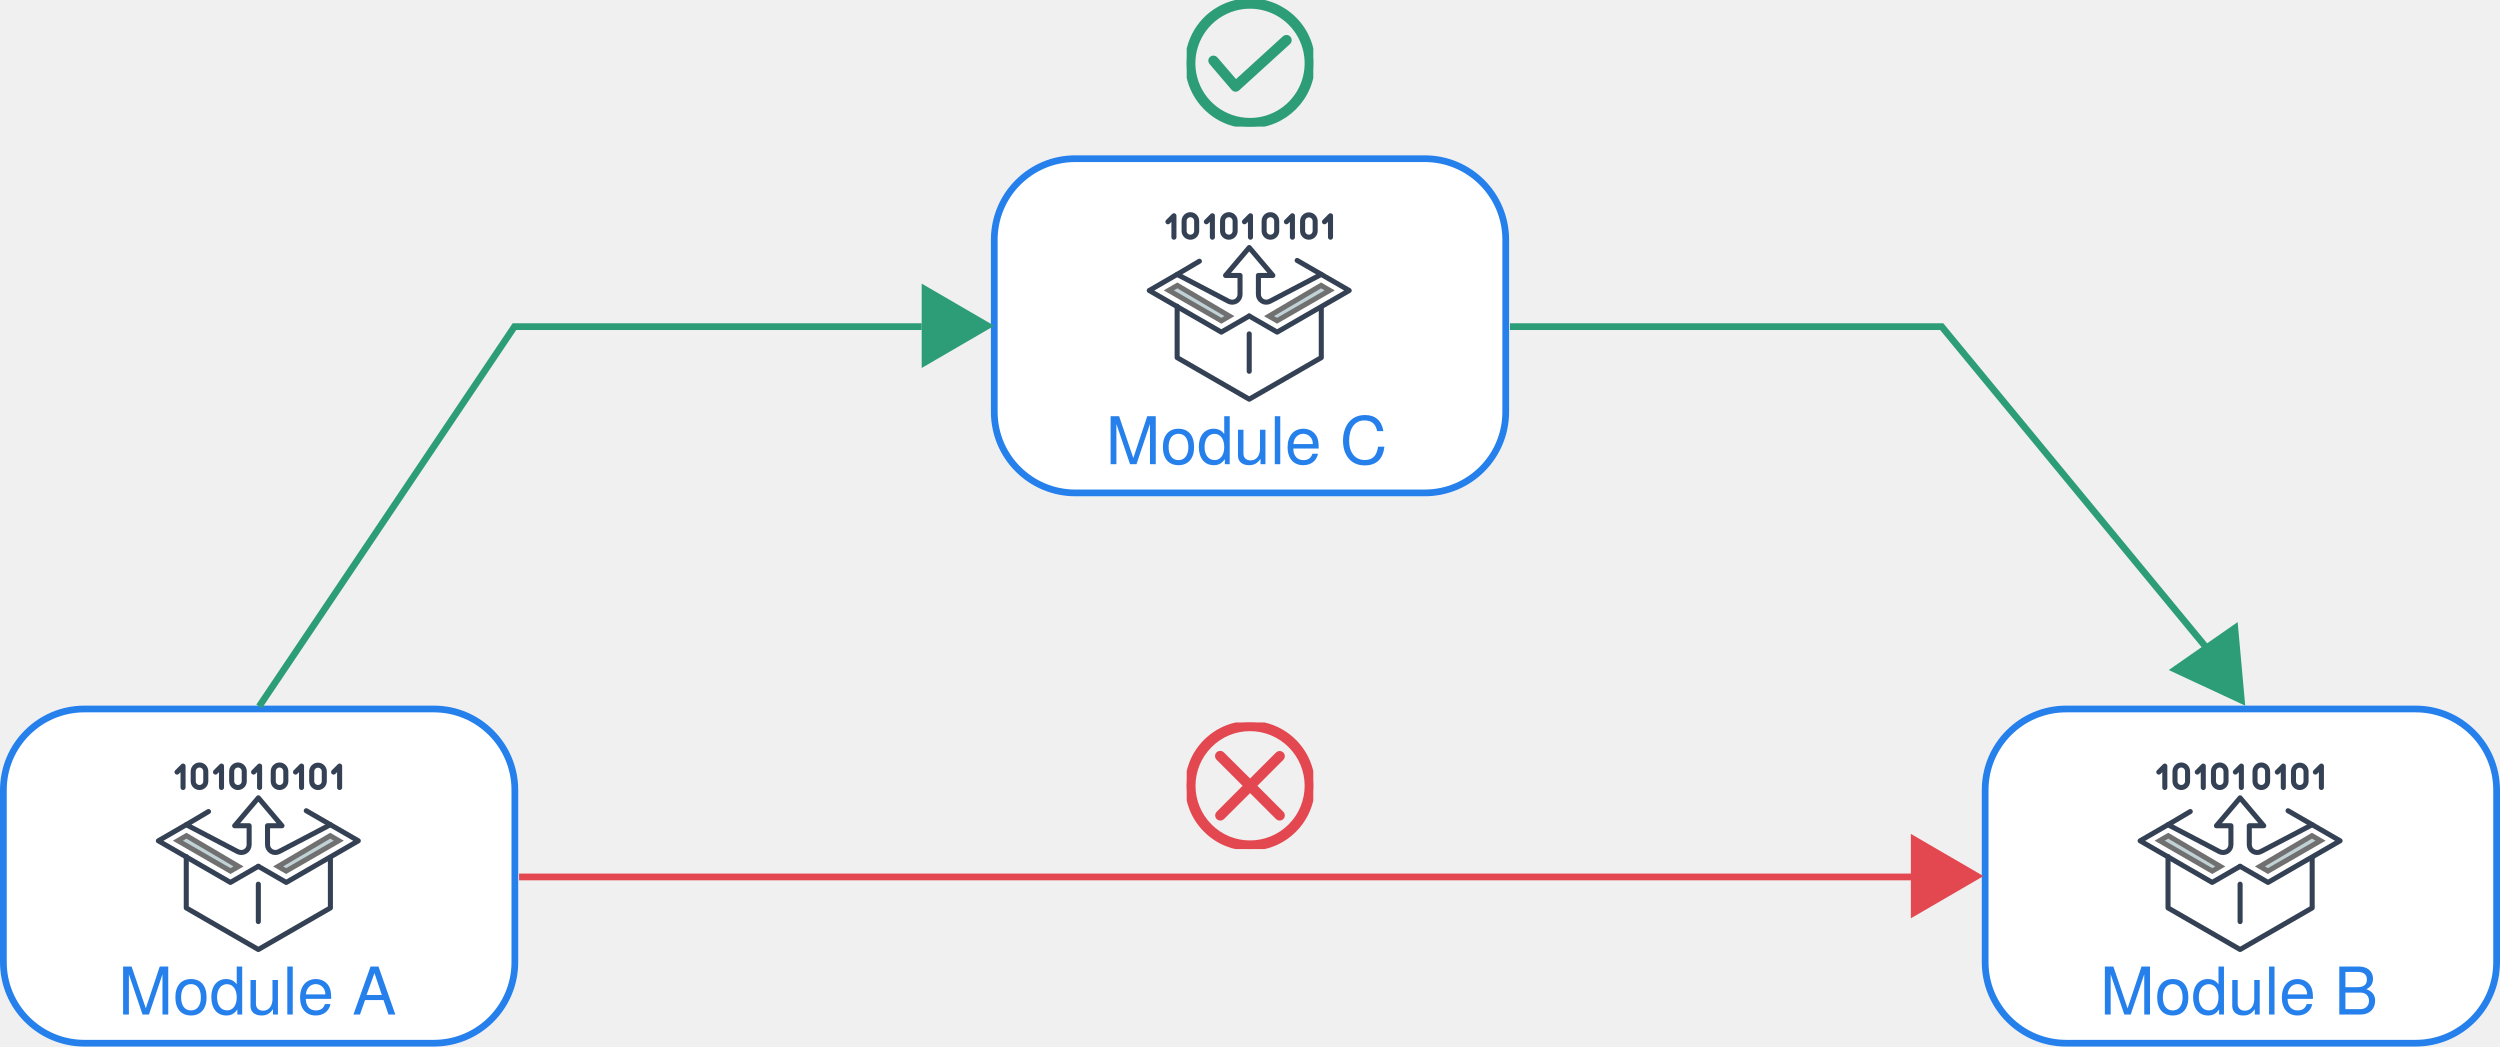
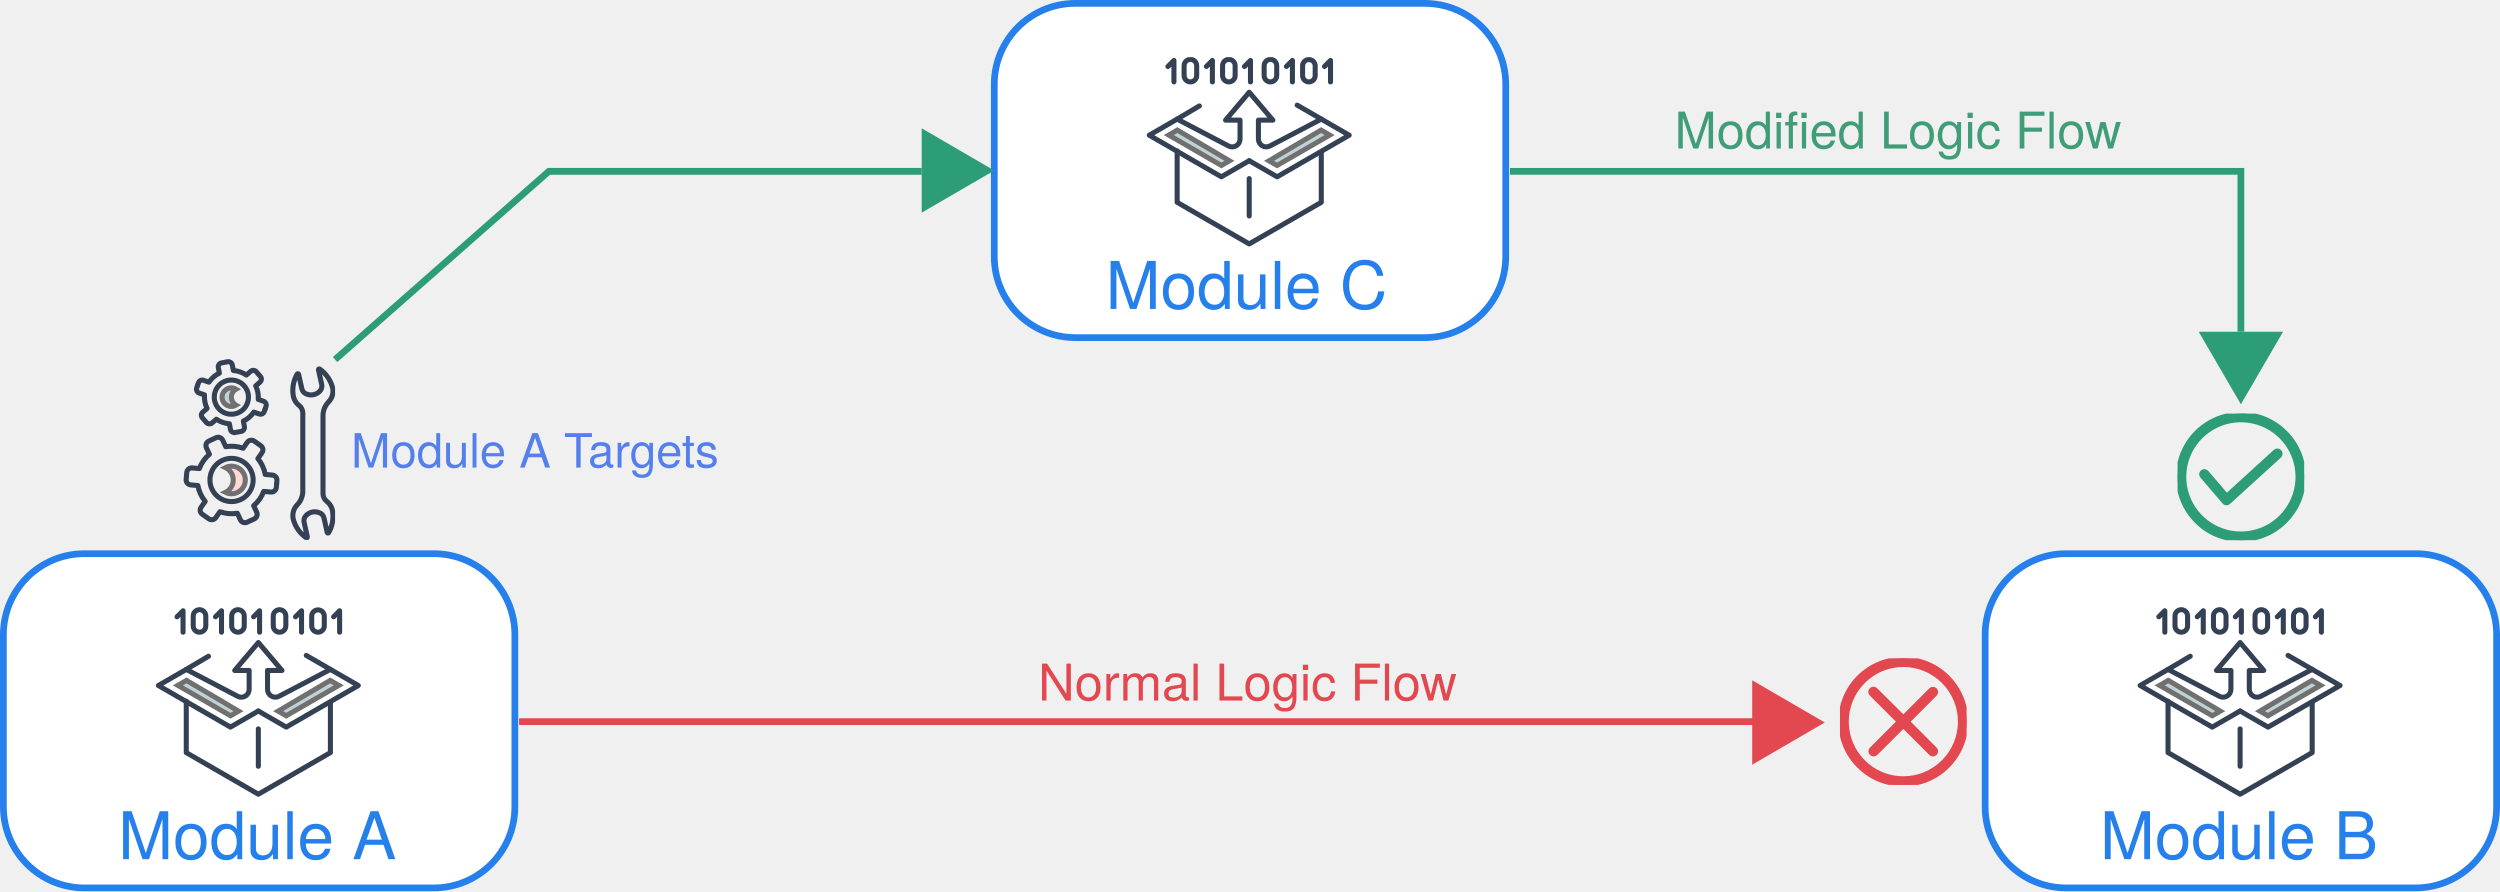
- <svg xmlns="http://www.w3.org/2000/svg" width="1481" height="620" viewBox="0 0 1481 620">
+ <svg xmlns="http://www.w3.org/2000/svg" width="1481" height="528" viewBox="0 0 1481 528">
  <defs>
    <clipPath id="a">
      <rect width="121.273" height="112.083" fill="none" stroke="#707070" stroke-width="3" />
    </clipPath>
    <clipPath id="d">
      <rect width="75" height="75" fill="#e34850" stroke="#e34850" stroke-width="2" />
    </clipPath>
    <clipPath id="e">
      <rect width="75" height="75" fill="#2d9d78" stroke="#2d9d78" stroke-width="2" />
    </clipPath>
+     <clipPath id="f">
+       <rect width="89.5" height="106.868" fill="none" stroke="#707070" stroke-width="3" />
+     </clipPath>
  </defs>
-   <g transform="translate(-220 -99)">
-     <g transform="translate(-62 145)">
+   <g transform="translate(-198 -241)">
+     <g transform="translate(-84 195)">
      <g transform="translate(282 372)" fill="#fff" stroke="#2680eb" stroke-width="4">
        <rect width="307" height="202" rx="50" stroke="none" />
        <rect x="2" y="2" width="303" height="198" rx="48" fill="none" />
      </g>
      <text transform="translate(352 555)" fill="#2680eb" font-size="39" font-family="HelveticaNeue, Helvetica Neue">
        <tspan x="0" y="0">Module A</tspan>
      </text>
      <g transform="translate(374.4 405.826)">
        <g transform="translate(0 0)" clip-path="url(#a)">
          <path d="M8.669,13.513V.817L5.112,4.374" transform="translate(7.368 1.179)" fill="none" stroke="#344154" stroke-linecap="round" stroke-linejoin="round" stroke-width="3" />
          <path d="M12.763,13.857h0a3.725,3.725,0,0,1-3.726-3.726V4.3a3.726,3.726,0,1,1,7.451,0v5.828A3.725,3.725,0,0,1,12.763,13.857Z" transform="translate(13.026 0.834)" fill="none" stroke="#344154" stroke-linecap="round" stroke-linejoin="round" stroke-width="3" />
          <path d="M18,13.513V.817L14.443,4.374" transform="translate(20.819 1.179)" fill="none" stroke="#344154" stroke-linecap="round" stroke-linejoin="round" stroke-width="3" />
          <path d="M27.242,13.513V.817L23.685,4.374" transform="translate(34.139 1.179)" fill="none" stroke="#344154" stroke-linecap="round" stroke-linejoin="round" stroke-width="3" />
          <path d="M22.095,13.857h0a3.725,3.725,0,0,1-3.726-3.726V4.3a3.726,3.726,0,1,1,7.451,0v5.828A3.725,3.725,0,0,1,22.095,13.857Z" transform="translate(26.477 0.834)" fill="none" stroke="#344154" stroke-linecap="round" stroke-linejoin="round" stroke-width="3" />
          <path d="M32.182,13.857h0a3.725,3.725,0,0,1-3.726-3.726V4.3a3.726,3.726,0,1,1,7.451,0v5.828A3.725,3.725,0,0,1,32.182,13.857Z" transform="translate(41.017 0.834)" fill="none" stroke="#344154" stroke-linecap="round" stroke-linejoin="round" stroke-width="3" />
          <path d="M37.419,13.513V.817L33.862,4.374" transform="translate(48.81 1.179)" fill="none" stroke="#344154" stroke-linecap="round" stroke-linejoin="round" stroke-width="3" />
          <path d="M46.661,13.513V.817L43.1,4.374" transform="translate(62.13 1.179)" fill="none" stroke="#344154" stroke-linecap="round" stroke-linejoin="round" stroke-width="3" />
          <path d="M41.514,13.857h0a3.725,3.725,0,0,1-3.726-3.726V4.3a3.726,3.726,0,0,1,7.451,0v5.828A3.725,3.725,0,0,1,41.514,13.857Z" transform="translate(54.468 0.834)" fill="none" stroke="#344154" stroke-linecap="round" stroke-linejoin="round" stroke-width="3" />
          <path d="M92.735,23.409V53.2l-11.758,6.79L50.042,77.845,7.349,53.2V22.772" transform="translate(10.593 32.825)" fill="none" stroke="#344154" stroke-linecap="round" stroke-linejoin="round" stroke-width="3" />
          <line y2="22.149" transform="translate(60.636 71.97)" fill="none" stroke="#344154" stroke-linecap="round" stroke-linejoin="round" stroke-width="3" />
          <path d="M24.836,44.572l16.531,9.544L84.06,29.467,67.529,19.923,53.235,11.656" transform="translate(35.8 16.803)" fill="none" stroke="#344154" stroke-linecap="round" stroke-linejoin="round" stroke-width="3" />
          <path d="M17.109,15.042.579,24.586,43.269,49.234,59.8,39.691" transform="translate(0.834 21.683)" fill="none" stroke="#344154" stroke-linecap="round" stroke-linejoin="round" stroke-width="3" />
          <path d="M92.735,24.436,62.278,40.373a4.639,4.639,0,0,1-6.79-4.111v-11.2h8.562L50.045,8.525,36.033,25.058H44.6v11.2A4.641,4.641,0,0,1,37.8,40.373L7.349,24.436l13.169-7.793" transform="translate(10.593 12.289)" fill="none" stroke="#344154" stroke-linecap="round" stroke-linejoin="round" stroke-width="3" />
          <path d="M65.581,20.658l-5.1-2.944L29.638,35.91,34.4,38.661Z" transform="translate(42.721 25.534)" fill="#c0d2d6" stroke="#707070" stroke-width="3" />
          <path d="M5.312,20.658l5.1-2.944,30.845,18.2-4.766,2.751Z" transform="translate(7.657 25.534)" fill="#c0d2d6" stroke="#707070" stroke-width="3" />
        </g>
      </g>
    </g>
-     <g transform="translate(59 71)">
+     <g transform="translate(37 121)">
      <g transform="translate(748 120)" fill="#fff" stroke="#2680eb" stroke-width="4">
        <rect width="307" height="202" rx="50" stroke="none" />
        <rect x="2" y="2" width="303" height="198" rx="48" fill="none" />
      </g>
      <text transform="translate(816 303)" fill="#2680eb" font-size="39" font-family="HelveticaNeue, Helvetica Neue">
        <tspan x="0" y="0">Module C</tspan>
      </text>
      <g transform="translate(840.4 153.826)">
        <g transform="translate(0 0)" clip-path="url(#a)">
          <path d="M8.669,13.513V.817L5.112,4.374" transform="translate(7.368 1.179)" fill="none" stroke="#344154" stroke-linecap="round" stroke-linejoin="round" stroke-width="3" />
          <path d="M12.763,13.857h0a3.725,3.725,0,0,1-3.726-3.726V4.3a3.726,3.726,0,1,1,7.451,0v5.828A3.725,3.725,0,0,1,12.763,13.857Z" transform="translate(13.026 0.834)" fill="none" stroke="#344154" stroke-linecap="round" stroke-linejoin="round" stroke-width="3" />
          <path d="M18,13.513V.817L14.443,4.374" transform="translate(20.819 1.179)" fill="none" stroke="#344154" stroke-linecap="round" stroke-linejoin="round" stroke-width="3" />
          <path d="M27.242,13.513V.817L23.685,4.374" transform="translate(34.139 1.179)" fill="none" stroke="#344154" stroke-linecap="round" stroke-linejoin="round" stroke-width="3" />
          <path d="M22.095,13.857h0a3.725,3.725,0,0,1-3.726-3.726V4.3a3.726,3.726,0,1,1,7.451,0v5.828A3.725,3.725,0,0,1,22.095,13.857Z" transform="translate(26.477 0.834)" fill="none" stroke="#344154" stroke-linecap="round" stroke-linejoin="round" stroke-width="3" />
          <path d="M32.182,13.857h0a3.725,3.725,0,0,1-3.726-3.726V4.3a3.726,3.726,0,1,1,7.451,0v5.828A3.725,3.725,0,0,1,32.182,13.857Z" transform="translate(41.017 0.834)" fill="none" stroke="#344154" stroke-linecap="round" stroke-linejoin="round" stroke-width="3" />
          <path d="M37.419,13.513V.817L33.862,4.374" transform="translate(48.81 1.179)" fill="none" stroke="#344154" stroke-linecap="round" stroke-linejoin="round" stroke-width="3" />
          <path d="M46.661,13.513V.817L43.1,4.374" transform="translate(62.13 1.179)" fill="none" stroke="#344154" stroke-linecap="round" stroke-linejoin="round" stroke-width="3" />
          <path d="M41.514,13.857h0a3.725,3.725,0,0,1-3.726-3.726V4.3a3.726,3.726,0,0,1,7.451,0v5.828A3.725,3.725,0,0,1,41.514,13.857Z" transform="translate(54.468 0.834)" fill="none" stroke="#344154" stroke-linecap="round" stroke-linejoin="round" stroke-width="3" />
          <path d="M92.735,23.409V53.2l-11.758,6.79L50.042,77.845,7.349,53.2V22.772" transform="translate(10.593 32.825)" fill="none" stroke="#344154" stroke-linecap="round" stroke-linejoin="round" stroke-width="3" />
          <line y2="22.149" transform="translate(60.636 71.97)" fill="none" stroke="#344154" stroke-linecap="round" stroke-linejoin="round" stroke-width="3" />
          <path d="M24.836,44.572l16.531,9.544L84.06,29.467,67.529,19.923,53.235,11.656" transform="translate(35.8 16.803)" fill="none" stroke="#344154" stroke-linecap="round" stroke-linejoin="round" stroke-width="3" />
          <path d="M17.109,15.042.579,24.586,43.269,49.234,59.8,39.691" transform="translate(0.834 21.683)" fill="none" stroke="#344154" stroke-linecap="round" stroke-linejoin="round" stroke-width="3" />
          <path d="M92.735,24.436,62.278,40.373a4.639,4.639,0,0,1-6.79-4.111v-11.2h8.562L50.045,8.525,36.033,25.058H44.6v11.2A4.641,4.641,0,0,1,37.8,40.373L7.349,24.436l13.169-7.793" transform="translate(10.593 12.289)" fill="none" stroke="#344154" stroke-linecap="round" stroke-linejoin="round" stroke-width="3" />
          <path d="M65.581,20.658l-5.1-2.944L29.638,35.91,34.4,38.661Z" transform="translate(42.721 25.534)" fill="#c0d2d6" stroke="#707070" stroke-width="3" />
          <path d="M5.312,20.658l5.1-2.944,30.845,18.2-4.766,2.751Z" transform="translate(7.657 25.534)" fill="#c0d2d6" stroke="#707070" stroke-width="3" />
        </g>
      </g>
    </g>
-     <g transform="translate(186 145)">
+     <g transform="translate(164 195)">
      <g transform="translate(1208 372)" fill="#fff" stroke="#2680eb" stroke-width="4">
        <rect width="307" height="202" rx="50" stroke="none" />
        <rect x="2" y="2" width="303" height="198" rx="48" fill="none" />
      </g>
      <text transform="translate(1278 555)" fill="#2680eb" font-size="39" font-family="HelveticaNeue, Helvetica Neue">
        <tspan x="0" y="0">Module B</tspan>
      </text>
      <g transform="translate(1300.4 405.826)">
        <g transform="translate(0 0)" clip-path="url(#a)">
          <path d="M8.669,13.513V.817L5.112,4.374" transform="translate(7.368 1.179)" fill="none" stroke="#344154" stroke-linecap="round" stroke-linejoin="round" stroke-width="3" />
          <path d="M12.763,13.857h0a3.725,3.725,0,0,1-3.726-3.726V4.3a3.726,3.726,0,1,1,7.451,0v5.828A3.725,3.725,0,0,1,12.763,13.857Z" transform="translate(13.026 0.834)" fill="none" stroke="#344154" stroke-linecap="round" stroke-linejoin="round" stroke-width="3" />
          <path d="M18,13.513V.817L14.443,4.374" transform="translate(20.819 1.179)" fill="none" stroke="#344154" stroke-linecap="round" stroke-linejoin="round" stroke-width="3" />
          <path d="M27.242,13.513V.817L23.685,4.374" transform="translate(34.139 1.179)" fill="none" stroke="#344154" stroke-linecap="round" stroke-linejoin="round" stroke-width="3" />
          <path d="M22.095,13.857h0a3.725,3.725,0,0,1-3.726-3.726V4.3a3.726,3.726,0,1,1,7.451,0v5.828A3.725,3.725,0,0,1,22.095,13.857Z" transform="translate(26.477 0.834)" fill="none" stroke="#344154" stroke-linecap="round" stroke-linejoin="round" stroke-width="3" />
          <path d="M32.182,13.857h0a3.725,3.725,0,0,1-3.726-3.726V4.3a3.726,3.726,0,1,1,7.451,0v5.828A3.725,3.725,0,0,1,32.182,13.857Z" transform="translate(41.017 0.834)" fill="none" stroke="#344154" stroke-linecap="round" stroke-linejoin="round" stroke-width="3" />
          <path d="M37.419,13.513V.817L33.862,4.374" transform="translate(48.81 1.179)" fill="none" stroke="#344154" stroke-linecap="round" stroke-linejoin="round" stroke-width="3" />
          <path d="M46.661,13.513V.817L43.1,4.374" transform="translate(62.13 1.179)" fill="none" stroke="#344154" stroke-linecap="round" stroke-linejoin="round" stroke-width="3" />
          <path d="M41.514,13.857h0a3.725,3.725,0,0,1-3.726-3.726V4.3a3.726,3.726,0,0,1,7.451,0v5.828A3.725,3.725,0,0,1,41.514,13.857Z" transform="translate(54.468 0.834)" fill="none" stroke="#344154" stroke-linecap="round" stroke-linejoin="round" stroke-width="3" />
          <path d="M92.735,23.409V53.2l-11.758,6.79L50.042,77.845,7.349,53.2V22.772" transform="translate(10.593 32.825)" fill="none" stroke="#344154" stroke-linecap="round" stroke-linejoin="round" stroke-width="3" />
          <line y2="22.149" transform="translate(60.636 71.97)" fill="none" stroke="#344154" stroke-linecap="round" stroke-linejoin="round" stroke-width="3" />
          <path d="M24.836,44.572l16.531,9.544L84.06,29.467,67.529,19.923,53.235,11.656" transform="translate(35.8 16.803)" fill="none" stroke="#344154" stroke-linecap="round" stroke-linejoin="round" stroke-width="3" />
          <path d="M17.109,15.042.579,24.586,43.269,49.234,59.8,39.691" transform="translate(0.834 21.683)" fill="none" stroke="#344154" stroke-linecap="round" stroke-linejoin="round" stroke-width="3" />
          <path d="M92.735,24.436,62.278,40.373a4.639,4.639,0,0,1-6.79-4.111v-11.2h8.562L50.045,8.525,36.033,25.058H44.6v11.2A4.641,4.641,0,0,1,37.8,40.373L7.349,24.436l13.169-7.793" transform="translate(10.593 12.289)" fill="none" stroke="#344154" stroke-linecap="round" stroke-linejoin="round" stroke-width="3" />
          <path d="M65.581,20.658l-5.1-2.944L29.638,35.91,34.4,38.661Z" transform="translate(42.721 25.534)" fill="#c0d2d6" stroke="#707070" stroke-width="3" />
          <path d="M5.312,20.658l5.1-2.944,30.845,18.2-4.766,2.751Z" transform="translate(7.657 25.534)" fill="#c0d2d6" stroke="#707070" stroke-width="3" />
        </g>
      </g>
    </g>
-     <line x2="825" transform="translate(527.5 618.5)" fill="none" stroke="#e34850" stroke-width="4" />
-     <g transform="translate(923 527)">
+     <line x2="731" transform="translate(505.5 668.5)" fill="none" stroke="#e34850" stroke-width="4" />
+     <g transform="translate(1288 631)">
      <g transform="translate(0 0)" clip-path="url(#d)">
        <path d="M18.423,21.371a2.066,2.066,0,1,1,2.919-2.923l16.208,16.13,16.107-16.13a2.066,2.066,0,0,1,2.919,2.923L40.468,37.5,56.577,53.629a2.066,2.066,0,0,1-2.919,2.923L37.551,40.424,21.343,56.552a2.066,2.066,0,0,1-2.919-2.923L34.532,37.5ZM37.551,0A37.505,37.505,0,0,1,64.027,64.013,37.5,37.5,0,0,1,10.973,10.989,37.743,37.743,0,0,1,37.551,0M61.108,13.912A33.232,33.232,0,0,0,37.551,4.134a32.877,32.877,0,0,0-23.557,9.778,33.373,33.373,0,0,0,0,47.177,32.885,32.885,0,0,0,23.557,9.778A33.241,33.241,0,0,0,61.108,61.09a33.373,33.373,0,0,0,0-47.177" transform="translate(0 0)" fill="#e34850" stroke="#e34850" stroke-width="2" />
      </g>
    </g>
-     <path d="M0,225,151.256,0H392.5" transform="translate(373.5 292.5)" fill="none" stroke="#2d9d78" stroke-width="4" />
-     <path d="M416.126,194.5,255.765,0H0" transform="translate(1114.5 292.5)" fill="none" stroke="#2d9d78" stroke-width="4" />
-     <g transform="translate(923 99)">
+     <path d="M12.978,111.5,139.589,0H360.478" transform="translate(383.522 342.5)" fill="none" stroke="#2d9d78" stroke-width="4" />
+     <path d="M433,95V0H0" transform="translate(1092.5 342.5)" fill="none" stroke="#2d9d78" stroke-width="4" />
+     <g transform="translate(1488 486)">
      <g transform="translate(0 0)" clip-path="url(#e)">
        <path d="M14.314,37.3a2,2,0,0,1,.2-2.923,2.081,2.081,0,0,1,2.925.3L29.133,48.284l28.63-26.108A2.106,2.106,0,0,1,60.584,25.3L30.342,52.822a1.983,1.983,0,0,1-2.923-.2ZM37.5,0A37.4,37.4,0,0,1,64.011,10.987,36.977,36.977,0,0,1,75,37.5,37.516,37.516,0,0,1,37.5,75a36.983,36.983,0,0,1-26.51-10.987A37.5,37.5,0,0,1,37.5,0M61.088,13.91A33.359,33.359,0,1,0,37.5,70.866,33.358,33.358,0,0,0,61.088,13.91" transform="translate(0 0)" fill="#2d9d78" stroke="#2d9d78" stroke-width="2" />
      </g>
    </g>
-     <path d="M25,0,50,43H0Z" transform="translate(1395 593) rotate(90)" fill="#e34850" />
-     <path d="M25,0,50,43H0Z" transform="translate(809 267) rotate(90)" fill="#2d9d78" />
-     <path d="M25,0,50,43H0Z" transform="translate(1522.929 456.949) rotate(25)" fill="#2d9d78" />
+     <path d="M25,0,50,43H0Z" transform="translate(1279 644) rotate(90)" fill="#e34850" />
+     <path d="M25,0,50,43H0Z" transform="translate(787 317) rotate(90)" fill="#2d9d78" />
+     <path d="M25,0,50,43H0Z" transform="translate(1550.5 480.5) rotate(180)" fill="#2d9d78" />
+     <text transform="translate(1190 329)" fill="#3f9d78" font-size="30" font-family="HelveticaNeue, Helvetica Neue">
+       <tspan x="0" y="0">Modified Logic Flow</tspan>
+     </text>
+     <text transform="translate(813 656)" fill="#e34850" font-size="30" font-family="HelveticaNeue, Helvetica Neue">
+       <tspan x="0" y="0">Normal Logic Flow</tspan>
+     </text>
+     <g transform="translate(307 454)">
+       <g transform="translate(0 0)" clip-path="url(#f)">
+         <path d="M.773,31.753.591,33.814a2.975,2.975,0,0,0,2.7,3.229l4.248.378a20.2,20.2,0,0,0,4.348,9.389L9.441,50.289a2.975,2.975,0,0,0,.725,4.146l3.855,2.708a2.976,2.976,0,0,0,4.146-.723l2.452-3.492a20.377,20.377,0,0,0,10.3.917l1.8,3.872a2.978,2.978,0,0,0,3.953,1.446l4.272-1.985a2.979,2.979,0,0,0,1.446-3.953l-1.794-3.859a20.16,20.16,0,0,0,5.942-8.47l4.246.378a2.975,2.975,0,0,0,3.229-2.7l.185-2.063" transform="translate(0.678 37.209)" fill="none" stroke="#344154" stroke-linecap="round" stroke-linejoin="round" stroke-width="3" />
+         <path d="M.668,44.124.853,42.06a2.974,2.974,0,0,1,3.227-2.7l4.248.378a20.194,20.194,0,0,1,5.94-8.47l-1.792-3.857a2.981,2.981,0,0,1,1.446-3.955l4.272-1.983a2.977,2.977,0,0,1,3.955,1.446l1.8,3.87a20.4,20.4,0,0,1,10.3.917l2.452-3.492a2.979,2.979,0,0,1,4.148-.723L44.695,26.2a2.975,2.975,0,0,1,.725,4.146l-2.448,3.481a20.156,20.156,0,0,1,4.35,9.387l4.248.378a2.975,2.975,0,0,1,2.7,3.229l-.182,2.061" transform="translate(0.783 24.838)" fill="none" stroke="#344154" stroke-linecap="round" stroke-linejoin="round" stroke-width="3" />
+         <path d="M32.63,40.895A12.8,12.8,0,1,1,21.013,27,12.8,12.8,0,0,1,32.63,40.895Z" transform="translate(8.285 31.584)" fill="none" stroke="#344154" stroke-linecap="round" stroke-linejoin="round" stroke-width="3" />
+         <path d="M21.186,32.014a8.132,8.132,0,0,0-5.553-2.9c-.248-.022-.5-.033-.741-.033a8.057,8.057,0,0,0-3.557.836,8.17,8.17,0,0,1-.024,14.7,8.188,8.188,0,0,0,2.869.8q.375.033.743.033a8.235,8.235,0,0,0,8.138-7.46,8.133,8.133,0,0,0-1.874-5.977" transform="translate(13.254 34.077)" fill="#ffd9d3" stroke="#707070" stroke-width="3" />
+         <path d="M4.067,7.035,3.526,8.579a2.357,2.357,0,0,0,1.446,3l3.184,1.11a15.974,15.974,0,0,0,1.522,8.038l-2.548,2.2a2.353,2.353,0,0,0-.245,3.319l2.43,2.823a2.355,2.355,0,0,0,3.321.243l2.556-2.2A16.082,16.082,0,0,0,22.909,29.8l.63,3.316a2.353,2.353,0,0,0,2.752,1.872l3.659-.695a2.353,2.353,0,0,0,1.872-2.752l-.628-3.305a15.928,15.928,0,0,0,6.19-5.345L40.568,24a2.352,2.352,0,0,0,3-1.446L44.106,21" transform="translate(3.978 8.244)" fill="none" stroke="#344154" stroke-linecap="round" stroke-linejoin="round" stroke-width="3" />
+         <path d="M3.7,14.6l.539-1.546a2.353,2.353,0,0,1,3-1.446l3.184,1.11a15.973,15.973,0,0,1,6.192-5.347l-.63-3.3A2.353,2.353,0,0,1,17.86,1.316L21.519.621a2.353,2.353,0,0,1,2.752,1.872l.63,3.314A16.107,16.107,0,0,1,32.617,8.5l2.554-2.2a2.355,2.355,0,0,1,3.321.248l2.432,2.819a2.355,2.355,0,0,1-.245,3.321l-2.548,2.2a15.948,15.948,0,0,1,1.52,8.038l3.184,1.11a2.354,2.354,0,0,1,1.446,3l-.539,1.546" transform="translate(4.34 0.679)" fill="none" stroke="#344154" stroke-linecap="round" stroke-linejoin="round" stroke-width="3" />
+         <path d="M27.945,19.049A10.124,10.124,0,1,1,21.72,6.155,10.124,10.124,0,0,1,27.945,19.049Z" transform="translate(9.677 6.548)" fill="none" stroke="#344154" stroke-linecap="round" stroke-linejoin="round" stroke-width="3" />
+         <path d="M16.444,15.616a5.476,5.476,0,0,1,2.217-7.152,5.771,5.771,0,0,0-.953-.441A5.5,5.5,0,0,0,10.7,11.409a5.484,5.484,0,0,0,7.938,6.572,5.466,5.466,0,0,1-2.189-2.365" transform="translate(12.169 9.041)" fill="#c0d2d6" stroke="#707070" stroke-width="3" />
+         <path d="M53.29,87.277a9.219,9.219,0,0,0-3.484-6.244l-.022-.015a5.819,5.819,0,0,1-2.226-4.576V30.328a11.633,11.633,0,0,1,3.262-8.162,9.223,9.223,0,0,0,2.146-9.419A19.581,19.581,0,0,0,45.61,2.653a.466.466,0,0,0-.745.467L46.8,11.783a4.3,4.3,0,0,1-1.336,4.142l-.337.3a6.9,6.9,0,0,1-6.4,1.5l-.643-.176a4.3,4.3,0,0,1-3.062-3.21L33.1,5.741a.467.467,0,0,0-.873-.109A19.592,19.592,0,0,0,29.854,17.9,9.239,9.239,0,0,0,33.34,24.14l.022.015a5.812,5.812,0,0,1,2.226,4.574V74.843a11.64,11.64,0,0,1-3.264,8.164,9.218,9.218,0,0,0-2.144,9.419,19.578,19.578,0,0,0,7.356,10.095.467.467,0,0,0,.745-.467L36.35,93.388a4.252,4.252,0,0,1-.093-.858c0-.1-.009-.189,0-.285a4.291,4.291,0,0,1,1.433-3l.337-.3a6.9,6.9,0,0,1,6.4-1.5l.643.176a4.293,4.293,0,0,1,3.062,3.21l1.916,8.6a.467.467,0,0,0,.873.109A19.566,19.566,0,0,0,53.29,87.277Z" transform="translate(34.79 2.988)" fill="none" stroke="#344154" stroke-linecap="round" stroke-linejoin="round" stroke-width="3" />
+       </g>
+     </g>
+     <text transform="translate(406 518)" fill="#5580ec" font-size="28" font-family="HelveticaNeue, Helvetica Neue">
+       <tspan x="0" y="0">Module A Targets</tspan>
+     </text>
  </g>
</svg>
